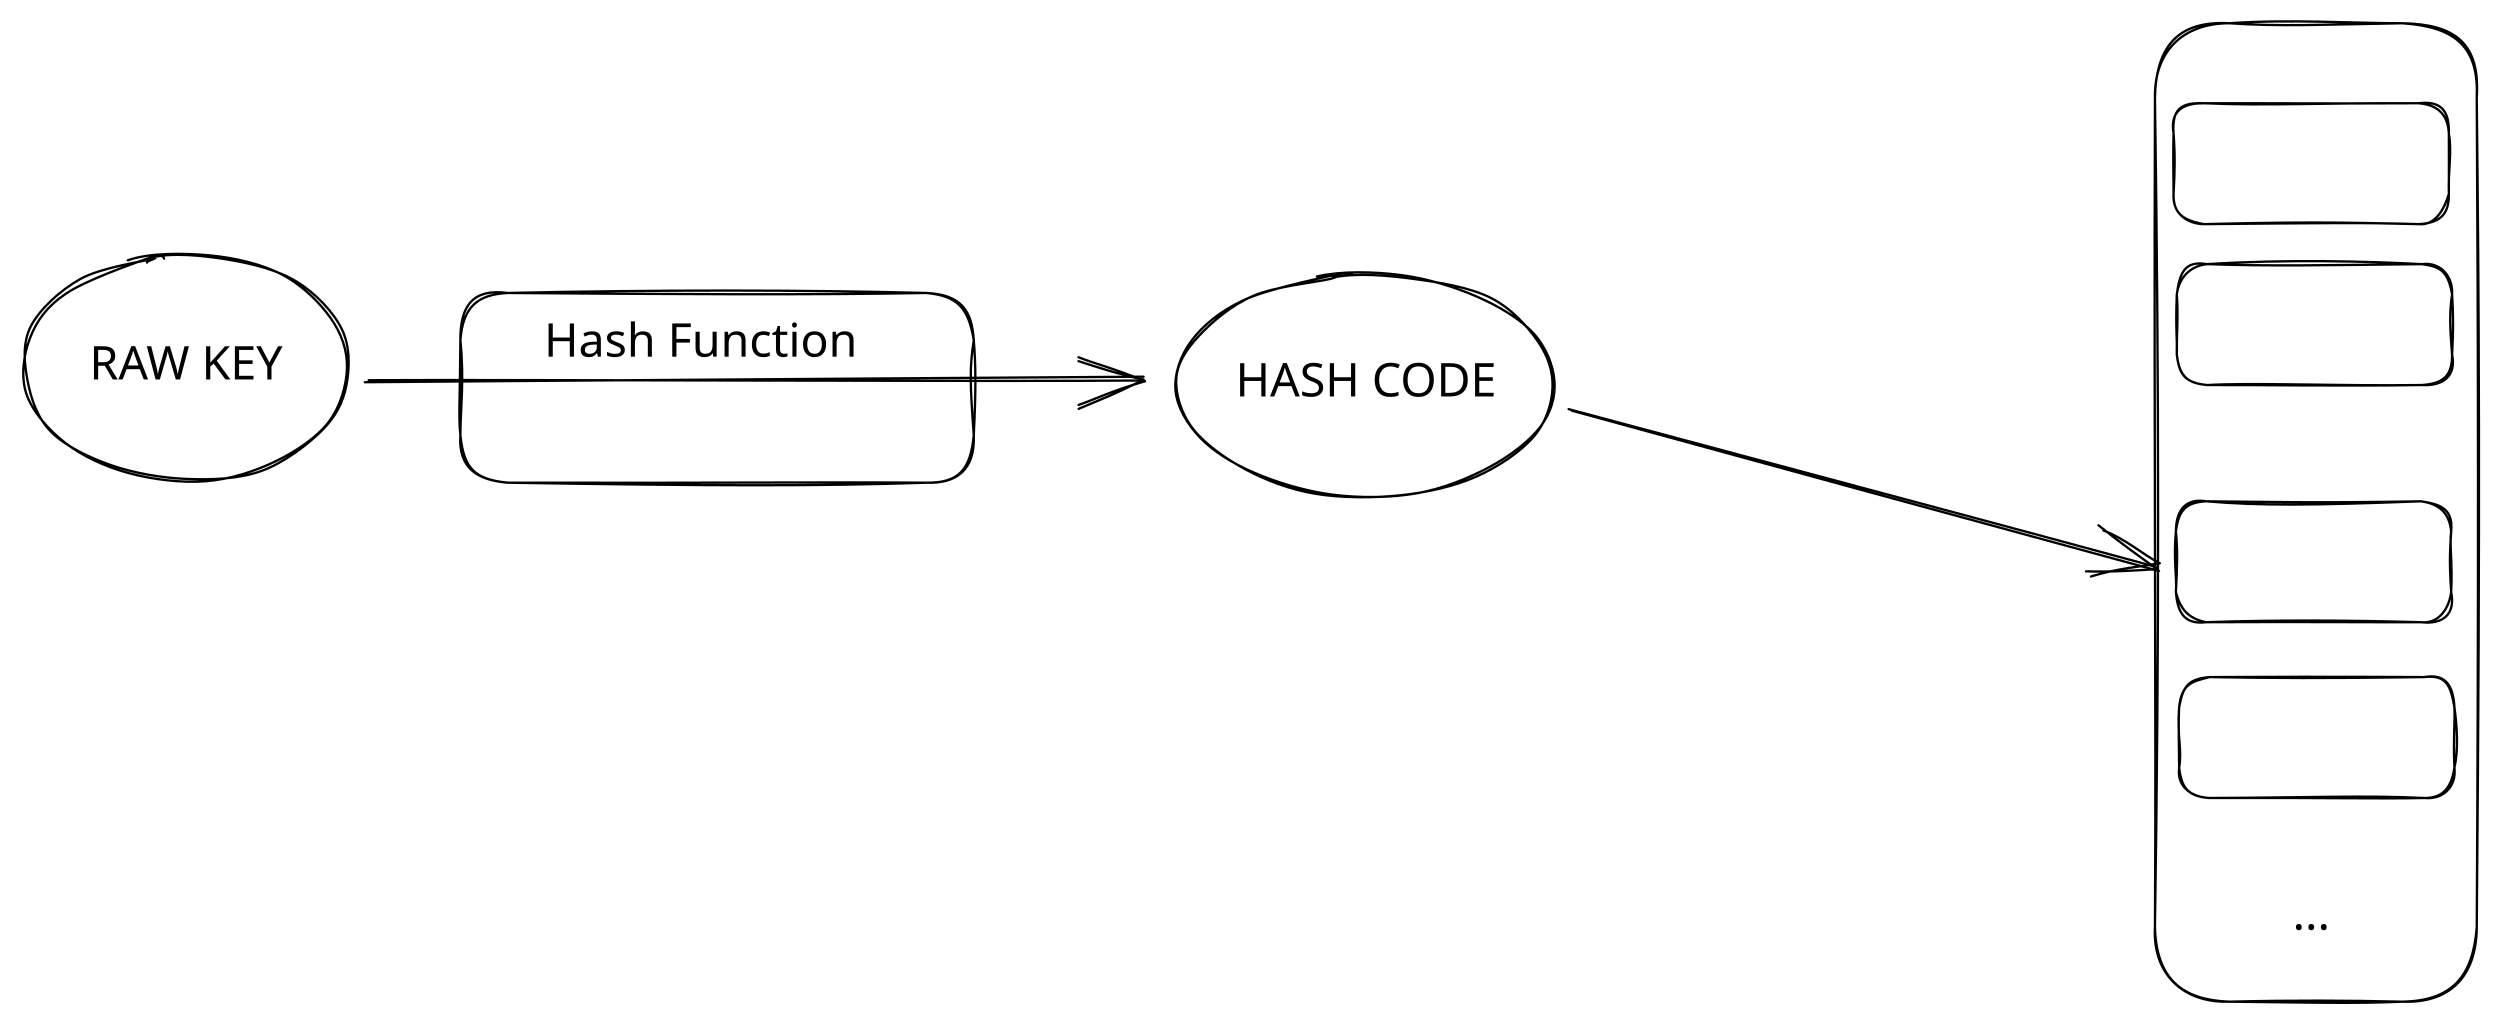
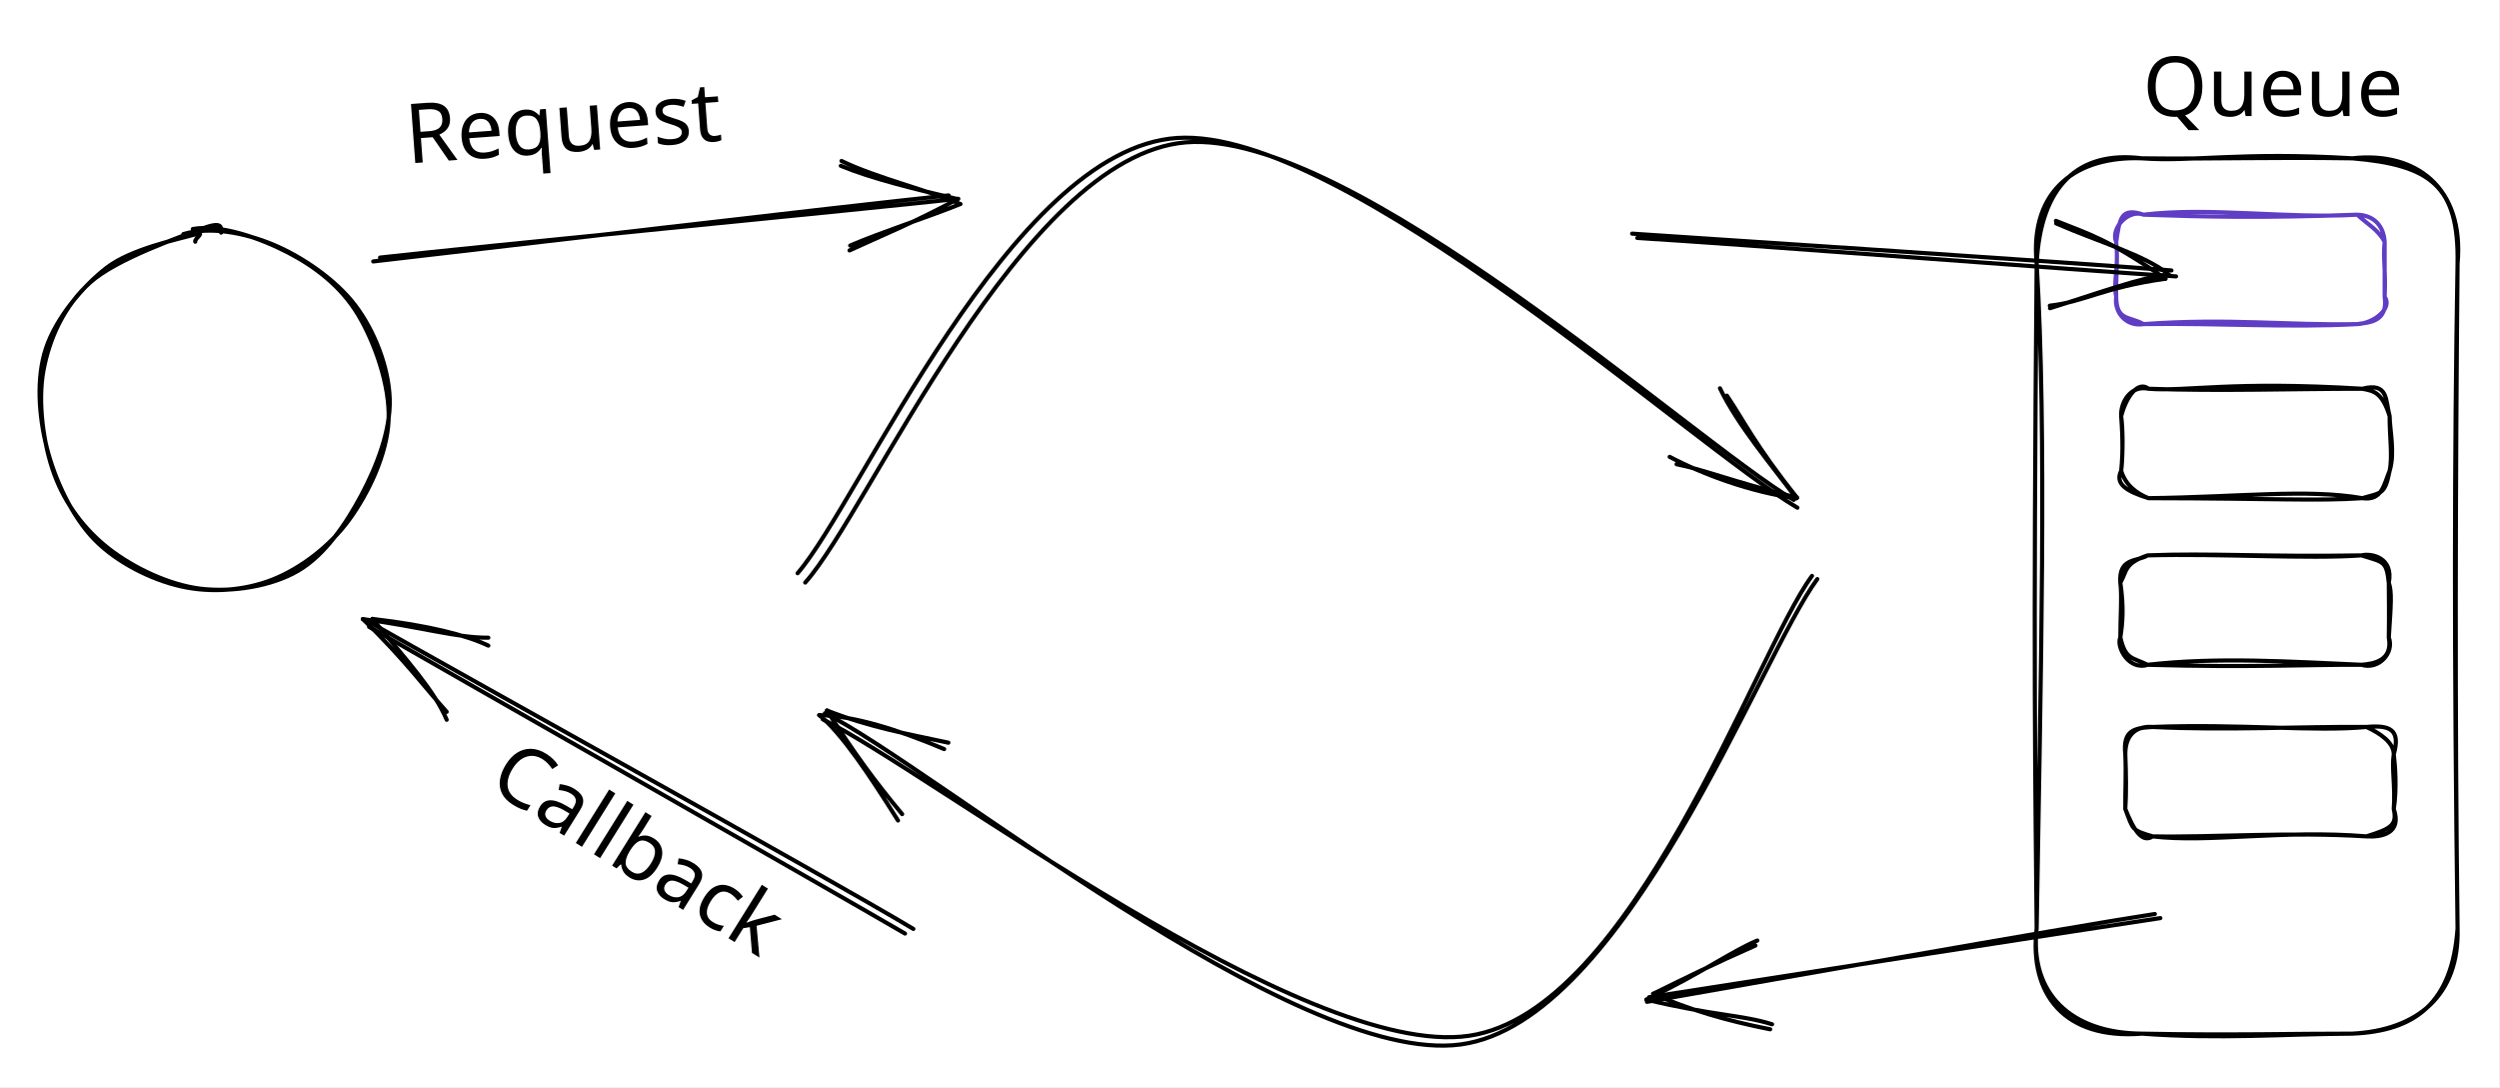
- <svg xmlns="http://www.w3.org/2000/svg" version="1.1" viewBox="0 0 1075.2 440.8" width="1075.2" height="440.8">
+ <svg xmlns="http://www.w3.org/2000/svg" version="1.1" viewBox="0 0 603.2 262.291" width="603.2" height="262.291">
  
-   eyJ2ZXJzaW9uIjoiMSIsImVuY29kaW5nIjoiYnN0cmluZyIsImNvbXByZXNzZWQiOnRydWUsImVuY29kZWQiOiJ4nNVaWXeiSFx1MDAxNH7Pr/A4r1x1MDAxZKb2Zd7SRmOWzqI56WVOnzlEUIlcYlx1MDAwNDBLz+n/Plx1MDAxN5JcdTAwMTZQoTXGjDEnLlBU3br1fbe+e+HfnVqtXHUwMDFlP1x1MDAwNnb9r1rdfuiZrmOF5n39Q3L8zlx1MDAwZSPH9+BcdTAwMTRJf0f+JOylLYdxXHUwMDFjRH/9+adcdTAwMTlcdTAwMDTGwImvfX9k9Pzx02W2a49tL46g4d/wu1b7N33PXHUwMDBm5LpOXHUwMDEw2Wnz9EQ2XHUwMDEyJnT26KnvpaNKJjWSMtfAifZhsNi24GzfdCM7O5NcdTAwMWOq872Ho2+TM6s13HfOvnx0XHUwMDFmXHUwMDFl+p+CbNS+47rd+NF9mpLZXHUwMDFiTsKcTVFcdTAwMWP6I/uzY8XDxK6Z49PrXCJcdTAwMWZcXJZdXHUwMDE1+pPB0LOjqHCNXHUwMDFmmD0nfkyOITQ9anqDtI/syFx1MDAwM/yiXHUwMDEyXHUwMDFiWGutsFCacZr1klxcTyQ1XHUwMDA0gpfAiHLMxYxdXHLf9cPErj9Q+sosuzZ7o1x1MDAwMZjnWdM2cWh6UWCGsFpZu/tfM2aZXUPbXHUwMDE5XGZjOKhVNp6d+lx1MDAxZHMmpNYsMzNcdTAwMTkkOLTS9f+ed4xnPTvmXHUwMDE3IDJIkOcjPzNzk/bNWSjl4VSAVGw/ZHPIQWCgbs/45UGXXHUwMDA256LTtTp7dtQ5rU/b/fywuNuni9t715/su1x1MDAxYn16XHUwMDExjmIx6bRah22zOMqv8c0w9O9z/T5/y+Y/XHQs81x0qVx1MDAxOPwlKMVcdTAwMDRJnC2f63gjOOlNXFw3O+b3Rlx1MDAxObh3clx1MDAwNs9RqjD/PJ9cdTAwMTAv41x1MDAxM5fwpyjmS/NpsTO3nU9aVPCJXCL9RnzSXHUwMDBi6ETELJ1cYsJYIS6RXFyBT1x1MDAwNdDMXHUwMDExp1x1MDAxYYNU8lx1MDAxNTCYrbXvxV3nR8pdVDjaMseO+1hYrlx1MDAxNJzgn87e59px82veh5FccoMmvWBVaL7nOoNcdTAwMDS/9Vx1MDAxZUzDXHUwMDBlXHUwMDBi0I5cdTAwMWTYp6ZccsaOZbk5nPXAXHUwMDA2XHUwMDEz+lxmXHUwMDBml9lcdTAwMDP80Fx1MDAxOTie6V7OmFhJtieyL9y9VFx1MDAxOdsoXHUwMDE2TFx1MDAwMuP00myrjj5byjaOtYGJ4Fhiriljqsg2olxmRqmCXYxpTiXbXHUwMDE42yglhlx1MDAxNIpyQlx1MDAxNFx1MDAxMyq3Llx1MDAxOflcZoI0J4xgKrDglPBZMjJNOFwiTOhcdTAwMTW4+KK9rYqiioqc9StQNIrNMP7oeJbjXHKKhj0rtGVcYpLM2VxmoJ0yKFx1MDAxOIM0YlhcdEo0y7Xo+71JMlx1MDAwZpQuPUVKgEulVkzOTd32rN+bdOByq1x1MDAxMZ5cXPa7p/1wqM3DXHUwMDFi+/PevEmYXHUwMDFiTFwiRlx1MDAxONawirBSeKFNYHPyXHUwMDA37Vx1MDAxMOxcdTAwMDBcbs2vh2tGccNcdTAwMWaPnVx1MDAxOFxcf+47Xjzr4tSXe1x07Ye2ac2ehUnlz83GhyDpsahhsm+1jEDpj+n371x1MDAxZlx1MDAxNrYuXHUwMDA1dvLancd01t9O/rMstIV2L35i9oLwJkq1hKBIUlx1MDAwMmYtXHUwMDFk3WI+cJs4PFx1MDAxMVx1MDAxN8o6I65ofzlcbq+3PrpxXHJcdTAwMGVGXGJcdTAwMTNcdTAwMTBvXGK2z6I218igoDQ0VVowxTZcdTAwMTfdYHhDJppGSk20ULk9fFx1MDAxYd5cdTAwMTQuXG6bzNbn6Fx1MDAwNtmUoFxmXHUwMDA00FrRja5cdTAwMTXdkFx1MDAwMiSvXHUwMDEy3V4mgktxm3CEK4lWXHUwMDAwru88Xlx1MDAxZbSHg6ZcdTAwMTVcdTAwMWbxu1x1MDAxZrL52N8lW1x1MDAwZlxczSuBq1xylZyFbFx1MDAwMPH8fvfqSSVdgNT5jVx1MDAxN4OhSkBIf1x1MDAxM1x1MDAxNYw001KuXHUwMDAwwvVUcNuMhrXWxOvFXHQ6V9HCrt2PK5Rw7Fx1MDAwN2UyuDCZWc1bNKiSYZWVXHUwMDFiXFzGMoGZXHUwMDA0XHUwMDFmK7w0yapcdTAwMTXAlpJMXHSZZppcdTAwMWOD+s3H5JRjirzR5oBcdTAwMDWd55hewDHEQaBDXHUwMDA2uGl1O71mpcpccj5u6G544Vx1MDAxY1iNaFx1MDAxY6qb03Yk1Fx1MDAxYlRuKvtcdTAwMWR+XHUwMDFjj/WwXHUwMDFiNi6P2/vySp9cXN9cXJ2/WkUokfqrxKFcdTAwMTdthlxcl9JUXHUwMDAzekG6L5+iLl6jbacpyDRRRlNI01xy9TY0zVx1MDAxNf8qXG5CSYFcdTAwMGX+5Soq7eX1oFVcdTAwMTG45k64123XXHUwMDFhZ/vNN61cYv1mb5nbXHUwMDFkp0ZW0q2iJoTKXGJcdTAwMDfKnGqQWyvc0qhcdTAwMGVAW8o4mCfsjEJhwVx1MDAwNMGESVHkXHUwMDFjg7xJYlx1MDAwNvAjiEBcdTAwMTTaXFzexLEhmcJKQ5pcZlx1MDAwM+p5XHUwMDA2XG5lcIGhIVx1MDAwNiYoztksIVx0cFx1MDAwNOHVXG60764otGRcdTAwMDVcdTAwMDZ8XHUwMDA1+VNS0KOcJ2+5XHUwMDE2v1xuMLvIIFx1MDAwMlx1MDAxMa2QQlx1MDAxMlx1MDAxMmhY5vmccamyUKfT809G596XzsWodXvBP6HbM3ORUShJKjlcdTAwMDZ1w1x0XHUwMDE4t9gojphgiFDElZaczdv0nqpCpcBOXnOQznrbyX++qCaEaWl4I1KqXHUwMDA0XHUwMDFiy+uJTkDto96x/21/0rx5aP1oYLt5t/XRjahilVx1MDAxYktmsCRQacx5UureoIigKlx1MDAxZIowhlx1MDAxOVx1MDAxMmRBds2ea0XwiVx1MDAwNUQuPicxJNJcbi7G6yVcdTAwMDLrXHUwMDE1gjDHjGf+X1P7ViOWlyaqIPlcYvhByaVcdTAwMTF7Ozz4x1xubOfw6lvnk7hGXHUwMDA3PXvobT9itTBcdTAwMTbXXHUwMDA201RcdTAwMTWptFx1MDAxY0QpXHUwMDE3XHUwMDFh3vQmRfBv8Vx1MDAwYpEt0eOKSYZcdEZ6fkNGWlx1MDAxM4jgayaya+JcdTAwMTfs1+Rt8JtzwaygpJRxpOBjaVx1MDAwMJ9PPlx1MDAxZt09XHUwMDFlttsnml89XHUwMDFlt1q746uDd1x1MDAwMGBZgpunh2RUXG5vJFx1MDAwNdE0uem/1Vx1MDAwMIYtXHUwMDE0Kdiec1x1MDAxN/9cdTAwMWZcdTAwMDAmWr9a8aFcdTAwMWHAqrxcdTAwMWUvQalQXHUwMDEwXHUwMDBlK2iGSlW4vVx1MDAwMFx1MDAxNkauzEBn7pMr9J5cdTAwMDBcZjlcdTAwMWRcdTAwMDH5L+jGXHUwMDAxPL3mzWtz4J6VnpRZJ76XPlx1MDAwMlx0JCWa61x1MDAxNVx1MDAxZdn6KoODo3HP2z90hr3wdNKIm9fDd8BcdTAwMGWVXHUwMDE2y8HxUmk0o09cdTAwMTjn6a1NTCUlXHUwMDFhI7zBhyBfgVx1MDAxZCCwXHUwMDE0p5qvVzBYN7pDls5eXHUwMDBivmWlZVouTLRcdTAwMDDUKo2XV9aX/etg0L3/MjqX/0S7XHUwMDBmt6J/y/jWI5eyintAnImSu7CvjttFzzvN31x1MDAwMuJCclwigGIrQPPlxWWmaS7H3HRx2TCMbbi5mpjxRKad51xypm5cdTAwMDZBN1x1MDAwNt9MeVx1MDAwZV53rOdcdGad1e9cdTAwMWP7/uP8wv/RT19JrylBXHUwMDEzKthp0Pi58/M/+/+wOyJ9
+   eyJ2ZXJzaW9uIjoiMSIsImVuY29kaW5nIjoiYnN0cmluZyIsImNvbXByZXNzZWQiOnRydWUsImVuY29kZWQiOiJ4nO1bW3PaOFx1MDAxOH3Pr8iwr41X98u+UZI0SdtcXHrZpN3Z6Vx1MDAxOGPAxWBcdTAwMDebXHUwMDA00ul/30+GYmEwgYQk7M46MyFIsiRL55zvYuXHzu5uJVx1MDAxZMV+5Y/dij/03DBo9N3byitTfuP3kyDqQVx1MDAxNcm+J9Gg72Ut22lcdTAwMWEnf/z+u1x1MDAxYsdOK0jrUdRxvKg7vs1cdTAwMGb9rt9LXHUwMDEzaPhcdTAwMTd83939kf22XHUwMDA2cvv9aDxGVpyPQykplp5GvWxMzFx1MDAxNFJSKoamLYJkXHUwMDFmxkr9XHUwMDA2VDfdMPHzXHUwMDFhU1RcdTAwMTm1j65PkmrjPI3d24vr08NcdTAwMGbVr+/zYZtBXHUwMDE4fkxH4fiJXFyvPej7eW2S9qOOf1x1MDAxOTTStlx1MDAxOb1QPr0viWDF8rv60aDV7vlJMnNPXHUwMDE0u16QjkxcdTAwMTnKp+/2WllcdTAwMWZ5yVx1MDAxML4xilx1MDAxY6rhokpcdTAwMGKmXHUwMDE4m9aa+ylRhZnUojDqm5n8hrIrn0vd9TotmFCvMW2T9t1eXHUwMDEyu33Ynrzd7eRcdTAwMTlcdEOOkkIyjFx1MDAxOENcYltDtf2g1U6z+TNHmWEo4lhyqayF8bONIEhcdTAwMTMkibYmbiZcdTAwMTFcdTAwMWY3MkD8bS9VrzFZql9cYskxQiYlP/PHMe1cdTAwMGYsbOVdXHLihjuGXHUwMDAxXHUwMDE2Ulx1MDAxMyk4xVxmiWl9XHUwMDE49DpQ2Vx1MDAxYoRhXlx1MDAxNnmdXHUwMDA1yElSt5++XHUwMDBleo2g1yre4vdcdTAwMWElNaGbpLWo21xyUpjGeVx1MDAxNPTSYous36rBfdt3XHUwMDFiXHUwMDBierbrilx1MDAwNIlNjzmfzJX/tZtcdTAwMDMo+zL9++9XXHUwMDBiW2viYFwiOFGMcNhAou279+Y3+L7+ymEz7lA6VHAkKaZcdTAwMDIrLVXe3479Odno1bWCKVqmXHUwMDE1jCrMXHSWOVx1MDAwMu6TXG7ivr3z/ZpQrUuv8f2tOrp706xvn1RQXHUwMDA3SVhlrKnMyD7du4l0KIdgTjklklx1MDAxMIJcdJ/RXHUwMDBluM+BjeBcdTAwMThRJjRcdTAwMTFcdTAwMTZDt1NKsFx1MDAxMIhQIV5WSYRU+Tr+ryT/XiXxwzCIXHUwMDEzf5GWWEpRkFx1MDAxMqpcdTAwMTVcdTAwMTVIsVx1MDAxY8D3SclBXFxcdTAwMWKOhkfafXfLRfPrVXLmX+5vn5TMelx1MDAxZIRJXHUwMDA3g9OhsFCagfnM/bBRVs1cdTAwMWNpqiWQQlx1MDAwYiV5YWabk1x1MDAwZUVcdTAwMWSCzOaDXHUwMDE3gaitYVPlUGLGQ6KWSzRcdTAwMTFcdTAwMGWqOOFYWI/9RMoxveeHhdRcdFx1MDAxMIbkrXt6mPZO/PPmfmdcdTAwMTD4XHUwMDAxTXTFhnTByE1rfr5a1m/wiex1999cZkef2H73XHUwMDFhJWHX5/Fq/f7iSbneSSwxzlx1MDAxN/R+vXuY8ca8lHHY7CtnaHXGLV+QrWGccEC4iGRcdTAwMTIuQVx1MDAwML4zXGZcdTAwMDSb7VxijSjgWYO8KWuBxlxmxFx1MDAwZUJSQFx1MDAxN1pcdTAwMTGIg8iTMVx1MDAxMFPtKKW0JrBcdTAwMTHEXHUwMDFhaEpA7mipJeWgjUxrxOb4J6hcdTAwMTSKc/Lk/FuCZLDbUtA1kFxcZrmtiU1C2+NcdTAwMTWE3lx1MDAwMC/yXHUwMDA2ZpZ7yJFgt1xiV0og+JGYW61abmwmjVx1MDAxZFxuSkaMw6OEIHzu2f9cdTAwMWI+Q1x1MDAxObjMVYTVmvZ9SVahVGtcdTAwMTDoXGZcdTAwMTPKSjvcJzbLVX1rxKaQVCioXHTDrCTJsHkxQVx1MDAwZTNcdTAwMWUgwlJpwPa8mkjuUNhcdTAwMDeNsCCw8fPmXHUwMDFj3EcqQPfyZ3hcdTAwMDE1YTD3PNx6ijjg0TqDXHUwMDFjgcBcdTAwMTWXQCCJkWZKWI3GMkNcdTAwMTCstYLImHBCOVx1MDAwM6bNrcq/SU32SuGV1c4ha01FSf1hukhQRGmWUlx0XHUwMDA2sbdSqycp9cFV/cx9J8nxyfszT7Tw1Z9nnS3UXHUwMDEzXHUwMDA3QjxBXHS41lRhXGZh8az3wnGZ256lLcGrf1x1MDAxZb1Z5K5Yk5koikLgXHUwMDFjKIbXUZRcdTAwMTmQryVcdTAwMWRcdTAwMWNcdP0g6WhGvfRjcJepXHUwMDE3mik9dLtBOJrZv1xmrLA8NTdcZs2q2WuY+DBqZvDUTPtqXHUwMDE4tFxmoCuh35xFelx1MDAxYXhuOK1OI8uf9mB8XHUwMDE3uutcdTAwMWbPcT/qXHUwMDA3raDnhp+Kc3lcdTAwMTDNiJXfKvBcZvxcdTAwMDdu6L46z04/t/nnev/O7Vxc1u+Ojqs39VrU3D6eXHSHgJYxwzJQca7YLM0od1x1MDAxNqfMslx1MDAxOFx1MDAwMUlcdTAwMDdcdTAwMWMncK0kuJmcyVx1MDAxN2ZcdTAwMTlcdTAwMDbhRVSDu7cxmk1cdTAwMDX8ueNicMopz1x1MDAxN/SpSfzBv1x1MDAxZfhJulxyXHUwMDFj/jWVpVx1MDAxNO77XjqG8Fx1MDAwMlx1MDAxZUtcXCz8RWNcdTAwMDLBsEZ8jUQ9rVx1MDAwZqrfcftb5PXfXHUwMDFj1bz68dme6m1cdTAwMWaNZ91v8FxislQoU4qoom0kXHUwMDEw+JeYzo0741xiO1x1MDAxY1x1MDAwNEJyrkA+5YLcXHUwMDFhgUC0JFx1MDAxMThccu5cdTAwMTGok1x1MDAxNI+L7ef9zrVMqmaSrZOVf5D9kWWwxYxoLKX9MvY+3N7JZv3wolX9dFx1MDAxYVx1MDAwN7Vv4UFcdTAwMWN0a3LrccuZw1x1MDAwMHGEMfM+tVx1MDAwMFxcbDk1m0aqwFx1MDAwYqA5Z2A0XHUwMDE2jDO1VmD4cDdcdTAwMGV4w57PjbtcdTAwMTj4XHUwMDAzf1x1MDAxYvR/PJGHqz+RrJRHXHUwMDE4QzhAqOXl3Mej7+eDTsxcdTAwMWHDr91cdTAwMDFV4mx4zOTV1qdfpPX6aJzMRYvtQZFGvElcdTAwMWJcdTAwMWV7XHUwMDA0jbJXcFx1MDAxOGnwXsxIbFx1MDAwMavEXGbFmZWWnp7o4Fx1MDAxMEPPhHxPpPjLvLvUfVx1MDAxZlx1MDAxMHrtfT6//XBcdTAwMTlQ/yD4crzi25T7vTsj5XKdXFzxI+iAyo84ccY0XCJ4XHKzkn4/OFx1MDAxNOxb7fLoz84wuqjWRlx1MDAxZFx1MDAxN28/XHUwMDFkdOZjXHUwMDEwJDhYUqFnyaHIc71r3FxiPcxJXHUwMDEznSWzX9AhkkhrujGHaCmAbbNfXHUwMDA0MJHmPFx1MDAwMFrjbTk9dGvexUlyife+8XfdqyN6Llx1MDAwZbZcdTAwMWbAyjHZLHBDXHUwMDE1YbD9M1x1MDAwMKaEbjdiwa1nXHUwMDAyXHUwMDFhvKRcdTAwMDcvMbYn8LSKy0tcdTAwMDGrzFx1MDAxZVxuLVbPI6XxTXhcdTAwMTRcdTAwMDWiXHUwMDE5XGZPjvdvPldcdTAwMWLJ/unWXHUwMDAzlqMlikvFc71cctqM4Fx1MDAxMqGlZPSRb5dcdTAwMWaJX1xi1jXbXHUwMDE0fstcdTAwMGY54lJvgUFcYlxui4BXz50sd6G2XHUwMDA2usvPSVx1MDAwMHBcdTAwMWOtMGiYOZalUcF5oNKhjFx1MDAxM6kphFx1MDAxNpqIJ4My2DpHg6XDimohXHUwMDE00YtcIlbhKI4oJcZWKFxiVOdTpMokMlx1MDAxNHrRM46SgM+1jlx1MDAxNluL+l8/41i+zeaa3+C8v1x1MDAxZPtz/TNcdTAwMGKlOVOsmVTInN9dmfhcdTAwMTft29OLN+3DvS/7p1x1MDAxZkk4/DCqVW+3j/hFm6WWJJ9cdTAwMTgu+zeJzVx1MDAxM32RlcrnOmGylCZcbiBrvevYOJFcdTAwMTmW5P/Dylx1MDAwYlvvWftoLmLdMUvVnUlcdTAwMWZcdTAwMTU3jj+msMLTnYItXHJcdTAwMWGTTF7+IJWbwL99PY+q35rZZVx1MDAxMlx1MDAxMdl2XHUwMDFhnvnZtv/c+flcdTAwMGZxQ/V9In0=
  <defs>
    <style class="style-fonts">
      @font-face {
        font-family: "Virgil";
        src: url("https://unpkg.com/@excalidraw/excalidraw@0.14.2/dist/excalidraw-assets/Virgil.woff2");
      }
      @font-face {
        font-family: "Cascadia";
        src: url("https://unpkg.com/@excalidraw/excalidraw@0.14.2/dist/excalidraw-assets/Cascadia.woff2");
      }
    </style>
  </defs>
-   <rect x="0" y="0" width="1075.2" height="440.8" fill="#ffffff" />
-   <g stroke-linecap="round" transform="translate(10 109.2) rotate(0 70 49)">
-     <path d="M44.95 2.74 C54.26 -0.54, 68.81 -0.4, 79.83 0.6 C90.85 1.61, 102.34 4.27, 111.07 8.77 C119.8 13.28, 127.53 20.94, 132.22 27.63 C136.92 34.32, 139.37 41.47, 139.22 48.91 C139.07 56.36, 136.46 65.57, 131.34 72.29 C126.21 79.01, 117.28 84.97, 108.49 89.21 C99.7 93.46, 89.13 96.93, 78.6 97.77 C68.07 98.61, 55.38 97.01, 45.29 94.26 C35.19 91.51, 25.36 86.94, 18.04 81.25 C10.71 75.56, 3.83 67.67, 1.32 60.12 C-1.18 52.56, 0.17 43.1, 3.01 35.93 C5.85 28.76, 10.04 22.71, 18.38 17.08 C26.71 11.44, 46 4.63, 53.04 2.12 C60.07 -0.39, 60.31 1.38, 60.59 2.04 M54.74 1.62 C64.45 -0.72, 77.51 0.74, 87.99 2.45 C98.46 4.17, 109.4 6.91, 117.59 11.92 C125.78 16.94, 133.54 25.1, 137.11 32.56 C140.67 40.01, 140.41 49.39, 138.96 56.63 C137.51 63.86, 134.53 69.84, 128.42 75.97 C122.3 82.1, 111.97 89.95, 102.26 93.42 C92.55 96.89, 80.89 97.2, 70.13 96.77 C59.38 96.35, 47.41 94.22, 37.71 90.84 C28.01 87.46, 17.91 82.53, 11.94 76.49 C5.97 70.45, 3.31 62.18, 1.87 54.61 C0.43 47.03, -0.5 38.36, 3.29 31.05 C7.08 23.74, 15.98 15.55, 24.62 10.75 C33.26 5.96, 50.35 3.43, 55.12 2.26 C59.89 1.09, 52.98 2.96, 53.22 3.74" stroke="#000000" stroke-width="1" fill="none" />
-   </g>
-   <g transform="translate(35 145.2) rotate(0 45 13)">
-     <text x="45" y="18" font-family="Virgil, Segoe UI Emoji" font-size="20px" fill="#000000" text-anchor="middle" style="white-space: pre;" direction="ltr">RAW KEY</text>
-   </g>
+   <rect x="0" y="0" width="603.2" height="262.291" fill="#ffffff" />
  <g stroke-linecap="round">
-     <g transform="translate(157.9265 164.0338) rotate(0 166.3842 -1.104762)">
-       <path d="M-1.03 0.35 C54.65 -0.15, 278.14 -1.66, 333.9 -2.03 M0.64 -0.51 C56.27 -0.87, 278.13 0.19, 333.55 -0.39" stroke="#000000" stroke-width="1" fill="none" />
+     <g transform="translate(193.2 139) rotate(0 120.4384 -52.4)">
+       <path d="M-0.68 -0.69 C14.48 -18.17, 50.72 -103.08, 90.94 -105.71 C131.17 -108.34, 215.52 -31.28, 240.65 -16.5 M1.16 1.56 C16.67 -15.72, 53.26 -101.33, 93.03 -104.65 C132.8 -107.97, 214.88 -33.21, 239.77 -18.39" stroke="#000000" stroke-width="1" fill="none" />
    </g>
-     <g transform="translate(157.9265 164.0338) rotate(0 166.3842 -1.104762)">
-       <path d="M305.96 11.81 C313.71 8.46, 322.09 5.38, 333.83 -0.77 M305.95 10.12 C312.85 7.77, 320.05 4.08, 334.5 -0.06" stroke="#000000" stroke-width="1" fill="none" />
+     <g transform="translate(193.2 139) rotate(0 120.4384 -52.4)">
+       <path d="M209.82 -28.77 C217.93 -24.51, 229.43 -20.24, 240.38 -18.78 M211.49 -26.99 C218.13 -25.68, 224.18 -23.05, 240.57 -18.91" stroke="#000000" stroke-width="1" fill="none" />
    </g>
-     <g transform="translate(157.9265 164.0338) rotate(0 166.3842 -1.104762)">
-       <path d="M305.92 -8.71 C313.85 -6.16, 322.23 -3.33, 333.83 -0.77 M305.91 -10.4 C312.96 -7.55, 320.17 -6.04, 334.5 -0.06" stroke="#000000" stroke-width="1" fill="none" />
+     <g transform="translate(193.2 139) rotate(0 120.4384 -52.4)">
+       <path d="M221.96 -45.31 C226.36 -36.22, 234.26 -27.05, 240.38 -18.78 M223.63 -43.54 C227.35 -38.13, 230.47 -31.51, 240.57 -18.91" stroke="#000000" stroke-width="1" fill="none" />
    </g>
  </g>
  <mask />
-   <g stroke-linecap="round" transform="translate(198 126) rotate(0 110.4 40.8)">
-     <path d="M20.4 0 M20.4 0 C87.8 0.52, 152.44 0.93, 200.4 0 M20.4 0 C85.47 -1.43, 148.93 -1.33, 200.4 0 M200.4 0 C215.33 0.7, 220.03 7.48, 220.8 20.4 M200.4 0 C213.83 1.26, 218.55 6.43, 220.8 20.4 M220.8 20.4 C218.93 31.77, 219.22 39.7, 220.8 61.2 M220.8 20.4 C221.69 31.01, 221.77 41.5, 220.8 61.2 M220.8 61.2 C221.46 76.52, 212.9 82.09, 200.4 81.6 M220.8 61.2 C219.38 76.09, 214.36 81.77, 200.4 81.6 M200.4 81.6 C158.02 81.25, 119.27 81.77, 20.4 81.6 M200.4 81.6 C154.26 83.13, 108.62 83.01, 20.4 81.6 M20.4 81.6 C5.76 80.17, 1.49 75.14, 0 61.2 M20.4 81.6 C7.02 80.53, -0.95 75.12, 0 61.2 M0 61.2 C0.02 50.01, 1.77 37.58, 0 20.4 M0 61.2 C-0.89 53.01, -0.15 45.19, 0 20.4 M0 20.4 C1.08 5.7, 7.62 0.67, 20.4 0 M0 20.4 C-0.15 4.79, 5.9 -1.92, 20.4 0" stroke="#000000" stroke-width="1" fill="none" />
-   </g>
-   <g transform="translate(234 135.4) rotate(0 67.5 12.5)">
-     <text x="0" y="18" font-family="Virgil, Segoe UI Emoji" font-size="20px" fill="#000000" text-anchor="start" style="white-space: pre;" direction="ltr">Hash Function</text>
-   </g>
-   <g stroke-linecap="round" transform="translate(506 118) rotate(0 81.5 47.5)">
-     <path d="M60.36 0.9 C70.97 -1.53, 84.78 -1.2, 96.27 0.26 C107.76 1.71, 119.76 5.45, 129.3 9.62 C138.83 13.8, 147.93 19.27, 153.48 25.31 C159.02 31.35, 162.03 39.16, 162.54 45.86 C163.05 52.55, 161.16 59.34, 156.53 65.48 C151.91 71.63, 143.65 77.96, 134.8 82.74 C125.95 87.51, 114.73 92.14, 103.45 94.14 C92.16 96.15, 78.79 96.22, 67.11 94.74 C55.44 93.27, 42.9 89.39, 33.4 85.3 C23.9 81.21, 15.75 76.09, 10.11 70.21 C4.48 64.32, 0.2 56.94, -0.42 50 C-1.04 43.05, 1.55 35.02, 6.4 28.55 C11.25 22.08, 18.69 15.83, 28.7 11.16 C38.71 6.5, 58.61 2.37, 66.46 0.57 C74.31 -1.23, 75.55 -0.41, 75.82 0.39 M67.63 1.25 C78.1 -0.71, 90.45 0.46, 101.68 1.92 C112.92 3.39, 126.08 5.55, 135.04 10.05 C144.01 14.55, 151.03 22.46, 155.47 28.93 C159.91 35.4, 162.02 42.06, 161.69 48.9 C161.36 55.74, 158.98 63.59, 153.48 69.96 C147.98 76.32, 138.25 82.91, 128.7 87.08 C119.16 91.26, 107.73 93.8, 96.24 95.02 C84.74 96.23, 70.84 96.22, 59.76 94.37 C48.69 92.52, 38.59 88.64, 29.78 83.94 C20.97 79.24, 11.88 72.71, 6.9 66.18 C1.93 59.65, -0.54 51.39, -0.09 44.77 C0.36 38.15, 4.12 32.39, 9.63 26.47 C15.13 20.55, 23.56 13.33, 32.95 9.25 C42.34 5.17, 60.26 3.37, 65.97 2 C71.68 0.64, 66.77 0.3, 67.22 1.06" stroke="#000000" stroke-width="1" fill="none" />
-   </g>
-   <g transform="translate(529.5 152.5) rotate(0 58 13)">
-     <text x="58" y="18" font-family="Virgil, Segoe UI Emoji" font-size="20px" fill="#000000" text-anchor="middle" style="white-space: pre;" direction="ltr">HASH CODE</text>
-   </g>
  <g stroke-linecap="round">
-     <g transform="translate(675.9682 175.9714) rotate(0 125.8741 34.28063)">
-       <path d="M0.08 0.67 C42.06 12.24, 210.76 58.28, 252.58 69.61 M-1.34 -0.02 C40.5 11.22, 209.59 56.36, 252.07 68.04" stroke="#000000" stroke-width="1" fill="none" />
+     <g transform="translate(201.0154 252.5075) rotate(175.9234 120.4384 -52.4)">
+       <path d="M0.46 0.36 C15.47 -17.12, 50.86 -101.52, 90.97 -104.44 C131.08 -107.37, 216.01 -31.82, 241.11 -17.17 M-0.76 -0.49 C14.53 -18.39, 52.87 -103.84, 93.08 -106.38 C133.28 -108.92, 215.61 -30.37, 240.47 -15.75" stroke="#000000" stroke-width="1" fill="none" />
    </g>
-     <g transform="translate(675.9682 175.9714) rotate(0 125.8741 34.28063)">
-       <path d="M223.3 71.98 C234.57 68.44, 243.65 67.94, 252.82 66.25 M221.18 69.75 C232.72 70.11, 244.11 69.3, 251.72 68.78" stroke="#000000" stroke-width="1" fill="none" />
+     <g transform="translate(201.0154 252.5075) rotate(175.9234 120.4384 -52.4)">
+       <path d="M212.38 -26.43 C223.13 -20.95, 233.59 -16.84, 241.87 -16.12 M211.26 -24.96 C221.2 -22.06, 229.7 -19.99, 239.93 -15.14" stroke="#000000" stroke-width="1" fill="none" />
    </g>
-     <g transform="translate(675.9682 175.9714) rotate(0 125.8741 34.28063)">
-       <path d="M228.66 52.17 C238.06 55.69, 245.22 62.25, 252.82 66.25 M226.54 49.94 C236.24 57.74, 245.62 64.38, 251.72 68.78" stroke="#000000" stroke-width="1" fill="none" />
+     <g transform="translate(201.0154 252.5075) rotate(175.9234 120.4384 -52.4)">
+       <path d="M224.72 -42.83 C230.92 -31.17, 236.76 -20.93, 241.87 -16.12 M223.61 -41.36 C229.55 -33.13, 234.13 -25.84, 239.93 -15.14" stroke="#000000" stroke-width="1" fill="none" />
    </g>
  </g>
  <mask />
-   <g stroke-linecap="round" transform="translate(926.8 10) rotate(0 69.20001 210.4)">
-     <path d="M32 0 M32 0 C57.3 -1.83, 85.84 0.03, 106.4 0 M32 0 C53.31 1.53, 73.78 0.55, 106.4 0 M106.4 0 C129.7 1.55, 139.31 10.54, 138.4 32 M106.4 0 C128.9 0.38, 140 8.42, 138.4 32 M138.4 32 C139.32 118.37, 140.01 203.06, 138.4 388.8 M138.4 32 C138.99 136.35, 139.23 240.64, 138.4 388.8 M138.4 388.8 C138.29 410.09, 126.75 421.61, 106.4 420.8 M138.4 388.8 C136.73 410.26, 127.58 420.44, 106.4 420.8 M106.4 420.8 C83.18 420.26, 59.18 420.14, 32 420.8 M106.4 420.8 C85.36 421.74, 65.15 421.13, 32 420.8 M32 420.8 C11.85 420.08, 0.64 411.21, 0 388.8 M32 420.8 C11.91 421.5, -1.15 408.58, 0 388.8 M0 388.8 C0.58 292.01, -0.5 195.6, 0 32 M0 388.8 C1.83 269.84, 1.77 151.7, 0 32 M0 32 C-0.31 12.31, 11.82 0.04, 32 0 M0 32 C0.53 8.98, 10.72 -1.17, 32 0" stroke="#000000" stroke-width="1" fill="none" />
+   <g stroke-linecap="round" transform="translate(10 55.79999) rotate(0 41.60001 43.2)">
+     <path d="M34.26 0.68 C40.82 -1.22, 48.93 0.32, 55.84 3.18 C62.75 6.04, 71.02 11.63, 75.72 17.84 C80.43 24.05, 83.82 32.8, 84.07 40.43 C84.32 48.07, 80.91 56.73, 77.23 63.65 C73.55 70.56, 68.43 78.13, 61.98 81.9 C55.53 85.67, 46.14 87.14, 38.52 86.26 C30.9 85.37, 22.19 81.2, 16.28 76.59 C10.38 71.99, 5.73 65.8, 3.1 58.62 C0.47 51.44, -0.95 41.21, 0.51 33.48 C1.97 25.76, 5.47 17.96, 11.86 12.27 C18.26 6.58, 33.61 1.33, 38.86 -0.66 C44.11 -2.65, 43.29 -0.6, 43.37 0.33 M36.54 -0.54 C43.22 -1.75, 52.82 1.67, 59.46 5.1 C66.1 8.54, 72.33 13.33, 76.39 20.07 C80.45 26.81, 84.16 37.28, 83.8 45.54 C83.45 53.8, 78.94 63.21, 74.26 69.63 C69.59 76.04, 62.53 81.37, 55.77 84.05 C49.01 86.72, 40.87 87.3, 33.7 85.68 C26.53 84.07, 18.15 79.91, 12.75 74.34 C7.35 68.77, 3.25 59.95, 1.31 52.27 C-0.64 44.58, -1.31 35.5, 1.09 28.25 C3.5 21.01, 9.82 13.36, 15.74 8.8 C21.67 4.23, 33.09 1.91, 36.65 0.87 C40.22 -0.18, 36.83 1.74, 37.13 2.52" stroke="#000000" stroke-width="1" fill="none" />
  </g>
-   <g stroke-linecap="round" transform="translate(934.8001 44.40002) rotate(0 59.20001 25.99999)">
-     <path d="M13 0 M13 0 C40.15 1.2, 62.61 -0.21, 105.4 0 M13 0 C39.88 -0.09, 65 0.23, 105.4 0 M105.4 0 C114.85 -1.13, 118.69 2.97, 118.4 13 M105.4 0 C112.97 0.64, 117.93 4.19, 118.4 13 M118.4 13 C119.85 20.97, 118.05 28.54, 118.4 39 M118.4 13 C118.47 20.62, 118.4 28.23, 118.4 39 M118.4 39 C118.48 46.72, 115.77 51.52, 105.4 52 M118.4 39 C116.42 45.66, 112.49 52.76, 105.4 52 M105.4 52 C83.7 51.65, 67.54 50.6, 13 52 M105.4 52 C83.23 51.26, 62.28 51.55, 13 52 M13 52 C6.33 51.94, -0.63 47.71, 0 39 M13 52 C3.84 50.28, -0.13 47.32, 0 39 M0 39 C-0.07 29.74, -0.23 19.17, 0 13 M0 39 C0.56 29.77, 0.7 21.84, 0 13 M0 13 C-0.67 2.82, 2.72 -0.42, 13 0 M0 13 C-1.86 2.04, 5.82 -0.04, 13 0" stroke="#000000" stroke-width="1" fill="none" />
+   <g stroke-linecap="round">
+     <g transform="translate(90.4904 52.00761) rotate(351.5826 69.9445 2.989868)">
+       <path d="M-0.83 0.69 C22.21 1.42, 115.52 4.22, 138.9 5.26 M0.94 0.01 C24.28 0.8, 118.17 5.57, 141.09 6.41" stroke="#000000" stroke-width="1" fill="none" />
+     </g>
+     <g transform="translate(90.4904 52.00761) rotate(351.5826 69.9445 2.989868)">
+       <path d="M113.62 13.75 C121.44 11.65, 134.49 9.46, 141.37 7.73 M113.29 14.89 C120.49 12.75, 130.29 10.36, 140.89 6.45" stroke="#000000" stroke-width="1" fill="none" />
+     </g>
+     <g transform="translate(90.4904 52.00761) rotate(351.5826 69.9445 2.989868)">
+       <path d="M114.53 -6.75 C122.18 -1.51, 134.9 3.64, 141.37 7.73 M114.2 -5.61 C121.14 -1.47, 130.66 2.41, 140.89 6.45" stroke="#000000" stroke-width="1" fill="none" />
+     </g>
  </g>
-   <g stroke-linecap="round" transform="translate(936.2 113.6) rotate(0 59.20001 25.99999)">
-     <path d="M13 0 M13 0 C46.98 -2.16, 82.07 -1.24, 105.4 0 M13 0 C39.02 0.96, 65.25 0.44, 105.4 0 M105.4 0 C113.39 1.12, 116.56 2.86, 118.4 13 M105.4 0 C113.71 -1.13, 118.87 5.64, 118.4 13 M118.4 13 C116.74 23.04, 118.08 33.77, 118.4 39 M118.4 13 C118.93 21.07, 118.98 28.97, 118.4 39 M118.4 39 C118.32 47.49, 115.37 51.3, 105.4 52 M118.4 39 C120.23 47.83, 114.85 52.56, 105.4 52 M105.4 52 C67.76 52.47, 33.49 50.85, 13 52 M105.4 52 C70.91 52.54, 37.2 51.91, 13 52 M13 52 C4.95 51.24, 1.2 48.7, 0 39 M13 52 C2.71 50.94, 1.08 46.87, 0 39 M0 39 C-0.1 30.45, 0.73 21.63, 0 13 M0 39 C0.3 32.83, -0.64 28.87, 0 13 M0 13 C1.27 3.29, 3.66 -1.59, 13 0 M0 13 C0.89 6.28, 5.27 0.83, 13 0" stroke="#000000" stroke-width="1" fill="none" />
+   <mask />
+   <g stroke-linecap="round">
+     <g transform="translate(218.8 225.4) rotate(0 -65.21526 -37.65205)">
+       <path d="M-0.35 -0.15 C-21.88 -12.67, -108.03 -61.69, -129.71 -74.16 M1.66 -1.27 C-19.91 -14.18, -108.14 -63.05, -130.29 -75.68" stroke="#000000" stroke-width="1" fill="none" />
+     </g>
+     <g transform="translate(218.8 225.4) rotate(0 -65.21526 -37.65205)">
+       <path d="M-100.93 -69.63 C-106.32 -72.15, -115.12 -74.46, -128.91 -76.07 M-100.93 -71.54 C-108.29 -71.44, -116.8 -74.08, -131.22 -76.03" stroke="#000000" stroke-width="1" fill="none" />
+     </g>
+     <g transform="translate(218.8 225.4) rotate(0 -65.21526 -37.65205)">
+       <path d="M-110.98 -51.74 C-113.97 -58.76, -120.22 -65.61, -128.91 -76.07 M-110.98 -53.65 C-115.6 -58.72, -121.26 -66.44, -131.22 -76.03" stroke="#000000" stroke-width="1" fill="none" />
+     </g>
  </g>
-   <g stroke-linecap="round" transform="translate(935.8 215.6) rotate(0 59.20001 25.99999)">
-     <path d="M13 0 M13 0 C36.34 1.99, 58.31 1.76, 105.4 0 M13 0 C36.57 0.16, 59.22 0.84, 105.4 0 M105.4 0 C113.31 1.2, 119.43 2.92, 118.4 13 M105.4 0 C113 1.08, 117.6 4.68, 118.4 13 M118.4 13 C118.03 19.9, 117.41 23.82, 118.4 39 M118.4 13 C117.59 18.48, 119.06 26.18, 118.4 39 M118.4 39 C117.36 47, 112.48 52.77, 105.4 52 M118.4 39 C120.35 48.6, 114.9 53.12, 105.4 52 M105.4 52 C82.87 52.08, 55.75 51.79, 13 52 M105.4 52 C73.18 51.09, 40.98 51.01, 13 52 M13 52 C2.67 53.32, 0.62 46.35, 0 39 M13 52 C5.54 50.47, 1.98 46.67, 0 39 M0 39 C0.56 33.43, -1.14 25.13, 0 13 M0 39 C0.58 29.3, 0.82 20.09, 0 13 M0 13 C0.07 2.67, 5.19 -1.31, 13 0 M0 13 C1.06 5.56, 2.84 0.48, 13 0" stroke="#000000" stroke-width="1" fill="none" />
+   <mask />
+   <g transform="translate(114 194.4) rotate(31.94997 41 12.5)">
+     <text x="0" y="18" font-family="Virgil, Segoe UI Emoji" font-size="20px" fill="#000000" text-anchor="start" style="white-space: pre;" direction="ltr">Callback</text>
  </g>
-   <g stroke-linecap="round" transform="translate(937.2 291.2) rotate(0 59.20001 25.99999)">
-     <path d="M13 0 M13 0 C39.32 0.45, 62.97 0.62, 105.4 0 M13 0 C37.63 -0.09, 59.97 -0.24, 105.4 0 M105.4 0 C114.97 -1.11, 116.76 3.67, 118.4 13 M105.4 0 C113.71 -1.45, 117.85 2.42, 118.4 13 M118.4 13 C119.53 21.19, 120.2 31.16, 118.4 39 M118.4 13 C118.68 20.05, 117.83 25.73, 118.4 39 M118.4 39 C119.34 46.41, 114.26 52.84, 105.4 52 M118.4 39 C116.83 49.18, 112.07 52.08, 105.4 52 M105.4 52 C86.29 52.46, 64.05 51.81, 13 52 M105.4 52 C80.74 50.78, 55.08 51.83, 13 52 M13 52 C2.67 51.39, 0.97 46.17, 0 39 M13 52 C5.66 51.67, -1.09 47.45, 0 39 M0 39 C1.37 31.26, -0.97 25.6, 0 13 M0 39 C-0.04 30.05, -0.36 19.88, 0 13 M0 13 C1.67 4.02, 3.7 0.86, 13 0 M0 13 C1.09 2.32, 6.14 1.92, 13 0" stroke="#000000" stroke-width="1" fill="none" />
+   <g transform="translate(97.80005 18.49992) rotate(355.815 41 12.5)">
+     <text x="0" y="18" font-family="Virgil, Segoe UI Emoji" font-size="20px" fill="#000000" text-anchor="start" style="white-space: pre;" direction="ltr">Request</text>
  </g>
-   <g transform="translate(986 381.8) rotate(0 9 12.5)">
-     <text x="0" y="18" font-family="Virgil, Segoe UI Emoji" font-size="20px" fill="#000000" text-anchor="start" style="white-space: pre;" direction="ltr">...</text>
+   <g stroke-linecap="round" transform="translate(491.6001 38.20001) rotate(0 50.79999 105.6)">
+     <path d="M25.4 0 M25.4 0 C37.59 0.9, 49.13 -1.62, 76.2 0 M25.4 0 C41.45 0.21, 56.21 -0.31, 76.2 0 M76.2 0 C95.12 1.59, 101.95 6.67, 101.6 25.4 M76.2 0 C91.46 -1.73, 103.26 6.99, 101.6 25.4 M101.6 25.4 C100.81 71.27, 100.73 119.34, 101.6 185.8 M101.6 25.4 C101.09 80.38, 100.95 134.05, 101.6 185.8 M101.6 185.8 C100.31 203.92, 91.32 210.58, 76.2 211.2 M101.6 185.8 C102.07 202.01, 91.88 210.37, 76.2 211.2 M76.2 211.2 C59.39 211.28, 44.28 212.58, 25.4 211.2 M76.2 211.2 C62.45 211.17, 47.27 211.63, 25.4 211.2 M25.4 211.2 C6.82 212.68, -1.87 201.82, 0 185.8 M25.4 211.2 C8.21 211.09, -1.73 201.45, 0 185.8 M0 185.8 C0.99 124.65, 2.48 66.28, 0 25.4 M0 185.8 C-0.29 152.47, -0.87 121.62, 0 25.4 M0 25.4 C0.95 6.6, 10.07 -1.92, 25.4 0 M0 25.4 C-1.75 7.23, 10.12 -0.61, 25.4 0" stroke="#000000" stroke-width="1" fill="none" />
  </g>
+   <g transform="translate(517.2 10) rotate(0 30.5 12.5)">
+     <text x="0" y="18" font-family="Virgil, Segoe UI Emoji" font-size="20px" fill="#000000" text-anchor="start" style="white-space: pre;" direction="ltr">Queue</text>
+   </g>
+   <g stroke-linecap="round" transform="translate(510.8 51.80005) rotate(0 32.40005 13.20001)">
+     <path d="M6.6 0 M6.6 0 C22.61 -1.93, 41.4 1.03, 58.2 0 M6.6 0 C21.12 0.5, 34.71 0.86, 58.2 0 M58.2 0 C62.46 0.16, 64.59 2.93, 64.8 6.6 M58.2 0 C60.53 2.22, 63.35 3.67, 64.8 6.6 M64.8 6.6 C64.34 10.43, 65.12 13.47, 64.8 19.8 M64.8 6.6 C64.76 9.3, 64.84 13.73, 64.8 19.8 M64.8 19.8 C66.79 22.55, 62.18 26.22, 58.2 26.4 M64.8 19.8 C65.75 26.27, 60.32 26, 58.2 26.4 M58.2 26.4 C41.74 26.76, 27.16 24.9, 6.6 26.4 M58.2 26.4 C41.33 27.32, 24.61 26.11, 6.6 26.4 M6.6 26.4 C3.09 24.42, 0.08 25.67, 0 19.8 M6.6 26.4 C2.56 27.08, -0.55 23.73, 0 19.8 M0 19.8 C-0.76 16.06, 0.65 12.94, 0 6.6 M0 19.8 C-0.12 15.6, 0.45 10.49, 0 6.6 M0 6.6 C0.85 0.77, 1.17 -1.82, 6.6 0 M0 6.6 C-1.46 3.24, 3.05 -1.4, 6.6 0" stroke="#5f3dc4" stroke-width="1" fill="none" />
+   </g>
+   <g stroke-linecap="round" transform="translate(511.9999 93.79999) rotate(0 32.40005 13.20001)">
+     <path d="M6.6 0 M6.6 0 C16.02 0.73, 26.36 -1.93, 58.2 0 M6.6 0 C23.8 0.61, 41.12 -0.01, 58.2 0 M58.2 0 C60.82 0.51, 62.97 0.72, 64.8 6.6 M58.2 0 C64.59 -1.65, 63.77 2.86, 64.8 6.6 M64.8 6.6 C64.83 9.96, 66.14 15.42, 64.8 19.8 M64.8 6.6 C64.77 11.46, 65.54 16.33, 64.8 19.8 M64.8 19.8 C63.64 25.6, 62.87 25.03, 58.2 26.4 M64.8 19.8 C63.36 23.25, 62.97 27.07, 58.2 26.4 M58.2 26.4 C44.93 24.09, 28.66 26.13, 6.6 26.4 M58.2 26.4 C46.88 27.13, 37.98 26.45, 6.6 26.4 M6.6 26.4 C1.42 24.79, -1.61 23, 0 19.8 M6.6 26.4 C3.74 25.26, 1.09 23.3, 0 19.8 M0 19.8 C0.33 17.15, 0.48 12.63, 0 6.6 M0 19.8 C0.48 15.23, 0.41 9.61, 0 6.6 M0 6.6 C-0.19 3.27, 2.29 -0.96, 6.6 0 M0 6.6 C1.32 1.63, 4.18 -1.94, 6.6 0" stroke="#000000" stroke-width="1" fill="none" />
+   </g>
+   <g stroke-linecap="round" transform="translate(511.8 134) rotate(0 32.40005 13.20001)">
+     <path d="M6.6 0 M6.6 0 C24.44 -0.48, 45.11 0.93, 58.2 0 M6.6 0 C21.5 -0.61, 34.9 0.41, 58.2 0 M58.2 0 C60.66 -0.57, 65.97 0.5, 64.8 6.6 M58.2 0 C63.59 1.69, 64.22 1.3, 64.8 6.6 M64.8 6.6 C65.58 8.84, 65.32 11.87, 64.8 19.8 M64.8 6.6 C64.83 10.86, 64.9 14.18, 64.8 19.8 M64.8 19.8 C66.19 23.48, 62.41 27.71, 58.2 26.4 M64.8 19.8 C65.85 25.47, 61.07 26.18, 58.2 26.4 M58.2 26.4 C41.11 25.65, 23.44 24.47, 6.6 26.4 M58.2 26.4 C45.78 26.31, 31.6 27.11, 6.6 26.4 M6.6 26.4 C2.78 24.55, 1.24 25.15, 0 19.8 M6.6 26.4 C2.02 27.87, -1.07 22.03, 0 19.8 M0 19.8 C0.52 16.5, 0.89 12.61, 0 6.6 M0 19.8 C-0.01 15.25, 0.42 9.65, 0 6.6 M0 6.6 C-0.42 0.48, 3.96 1.57, 6.6 0 M0 6.6 C1.62 3.83, 0.87 1.9, 6.6 0" stroke="#000000" stroke-width="1" fill="none" />
+   </g>
+   <g stroke-linecap="round" transform="translate(512.9999 175.4) rotate(0 32.40005 13.20001)">
+     <path d="M6.6 0 M6.6 0 C27.65 -0.82, 45.75 1.21, 58.2 0 M6.6 0 C24.33 0.88, 42.3 -0.14, 58.2 0 M58.2 0 C63.75 -0.5, 66.53 0.52, 64.8 6.6 M58.2 0 C61.54 1.53, 64.8 3.77, 64.8 6.6 M64.8 6.6 C65.13 9.22, 65.56 14.92, 64.8 19.8 M64.8 6.6 C64.26 9.98, 65.2 14.26, 64.8 19.8 M64.8 19.8 C65.68 23.74, 64.04 24.58, 58.2 26.4 M64.8 19.8 C66.82 25.63, 61.98 26.64, 58.2 26.4 M58.2 26.4 C37.85 24.74, 20.11 28.03, 6.6 26.4 M58.2 26.4 C39.91 25.27, 20.78 26.68, 6.6 26.4 M6.6 26.4 C1.44 24.9, 1.9 24.77, 0 19.8 M6.6 26.4 C4.01 28.15, 1.99 24.75, 0 19.8 M0 19.8 C-0.06 15.55, 0.22 11.71, 0 6.6 M0 19.8 C0.26 15.8, 0.18 11.28, 0 6.6 M0 6.6 C-0.03 1.4, 3.14 -0.27, 6.6 0 M0 6.6 C-0.62 0.83, 2.03 0.25, 6.6 0" stroke="#000000" stroke-width="1" fill="none" />
+   </g>
+   <g stroke-linecap="round">
+     <g transform="translate(395.7815 48.34528) rotate(351.5826 63.95241 13.42517)">
+       <path d="M0.75 -0.33 C22.27 4.15, 106.69 23.33, 128.03 27.88 M-0.32 -1.54 C21.15 3.13, 105.67 21.31, 127.15 26.3" stroke="#000000" stroke-width="1" fill="none" />
+     </g>
+     <g transform="translate(395.7815 48.34528) rotate(351.5826 63.95241 13.42517)">
+       <path d="M96.86 30.41 C105.3 30.72, 110.05 27.96, 125.43 28.06 M96.82 31.02 C107.8 29.33, 120.47 26.66, 126.4 27.25" stroke="#000000" stroke-width="1" fill="none" />
+     </g>
+     <g transform="translate(395.7815 48.34528) rotate(351.5826 63.95241 13.42517)">
+       <path d="M101.32 10.38 C109.01 14.9, 112.82 16.33, 125.43 28.06 M101.28 10.99 C110.71 16.91, 121.69 21.82, 126.4 27.25" stroke="#000000" stroke-width="1" fill="none" />
+     </g>
+   </g>
+   <mask />
+   <g stroke-linecap="round">
+     <g transform="translate(521.2 221.4) rotate(0 -62 10)">
+       <path d="M0.26 0.12 C-20.3 3.19, -102.53 15.96, -123.15 19.2 M-1.07 -0.87 C-21.73 2.27, -103.17 16.74, -123.66 20.32" stroke="#000000" stroke-width="1" fill="none" />
+     </g>
+     <g transform="translate(521.2 221.4) rotate(0 -62 10)">
+       <path d="M-97.48 6.74 C-107.11 10.97, -114.72 14.72, -122.17 18.39 M-97.02 5.53 C-103.21 8.11, -109.91 13.08, -123.78 19.79" stroke="#000000" stroke-width="1" fill="none" />
+     </g>
+     <g transform="translate(521.2 221.4) rotate(0 -62 10)">
+       <path d="M-93.92 26.95 C-104.81 24.81, -113.54 22.17, -122.17 18.39 M-93.46 25.74 C-100.57 23.47, -108.12 23.59, -123.78 19.79" stroke="#000000" stroke-width="1" fill="none" />
+     </g>
+   </g>
+   <mask />
</svg>
